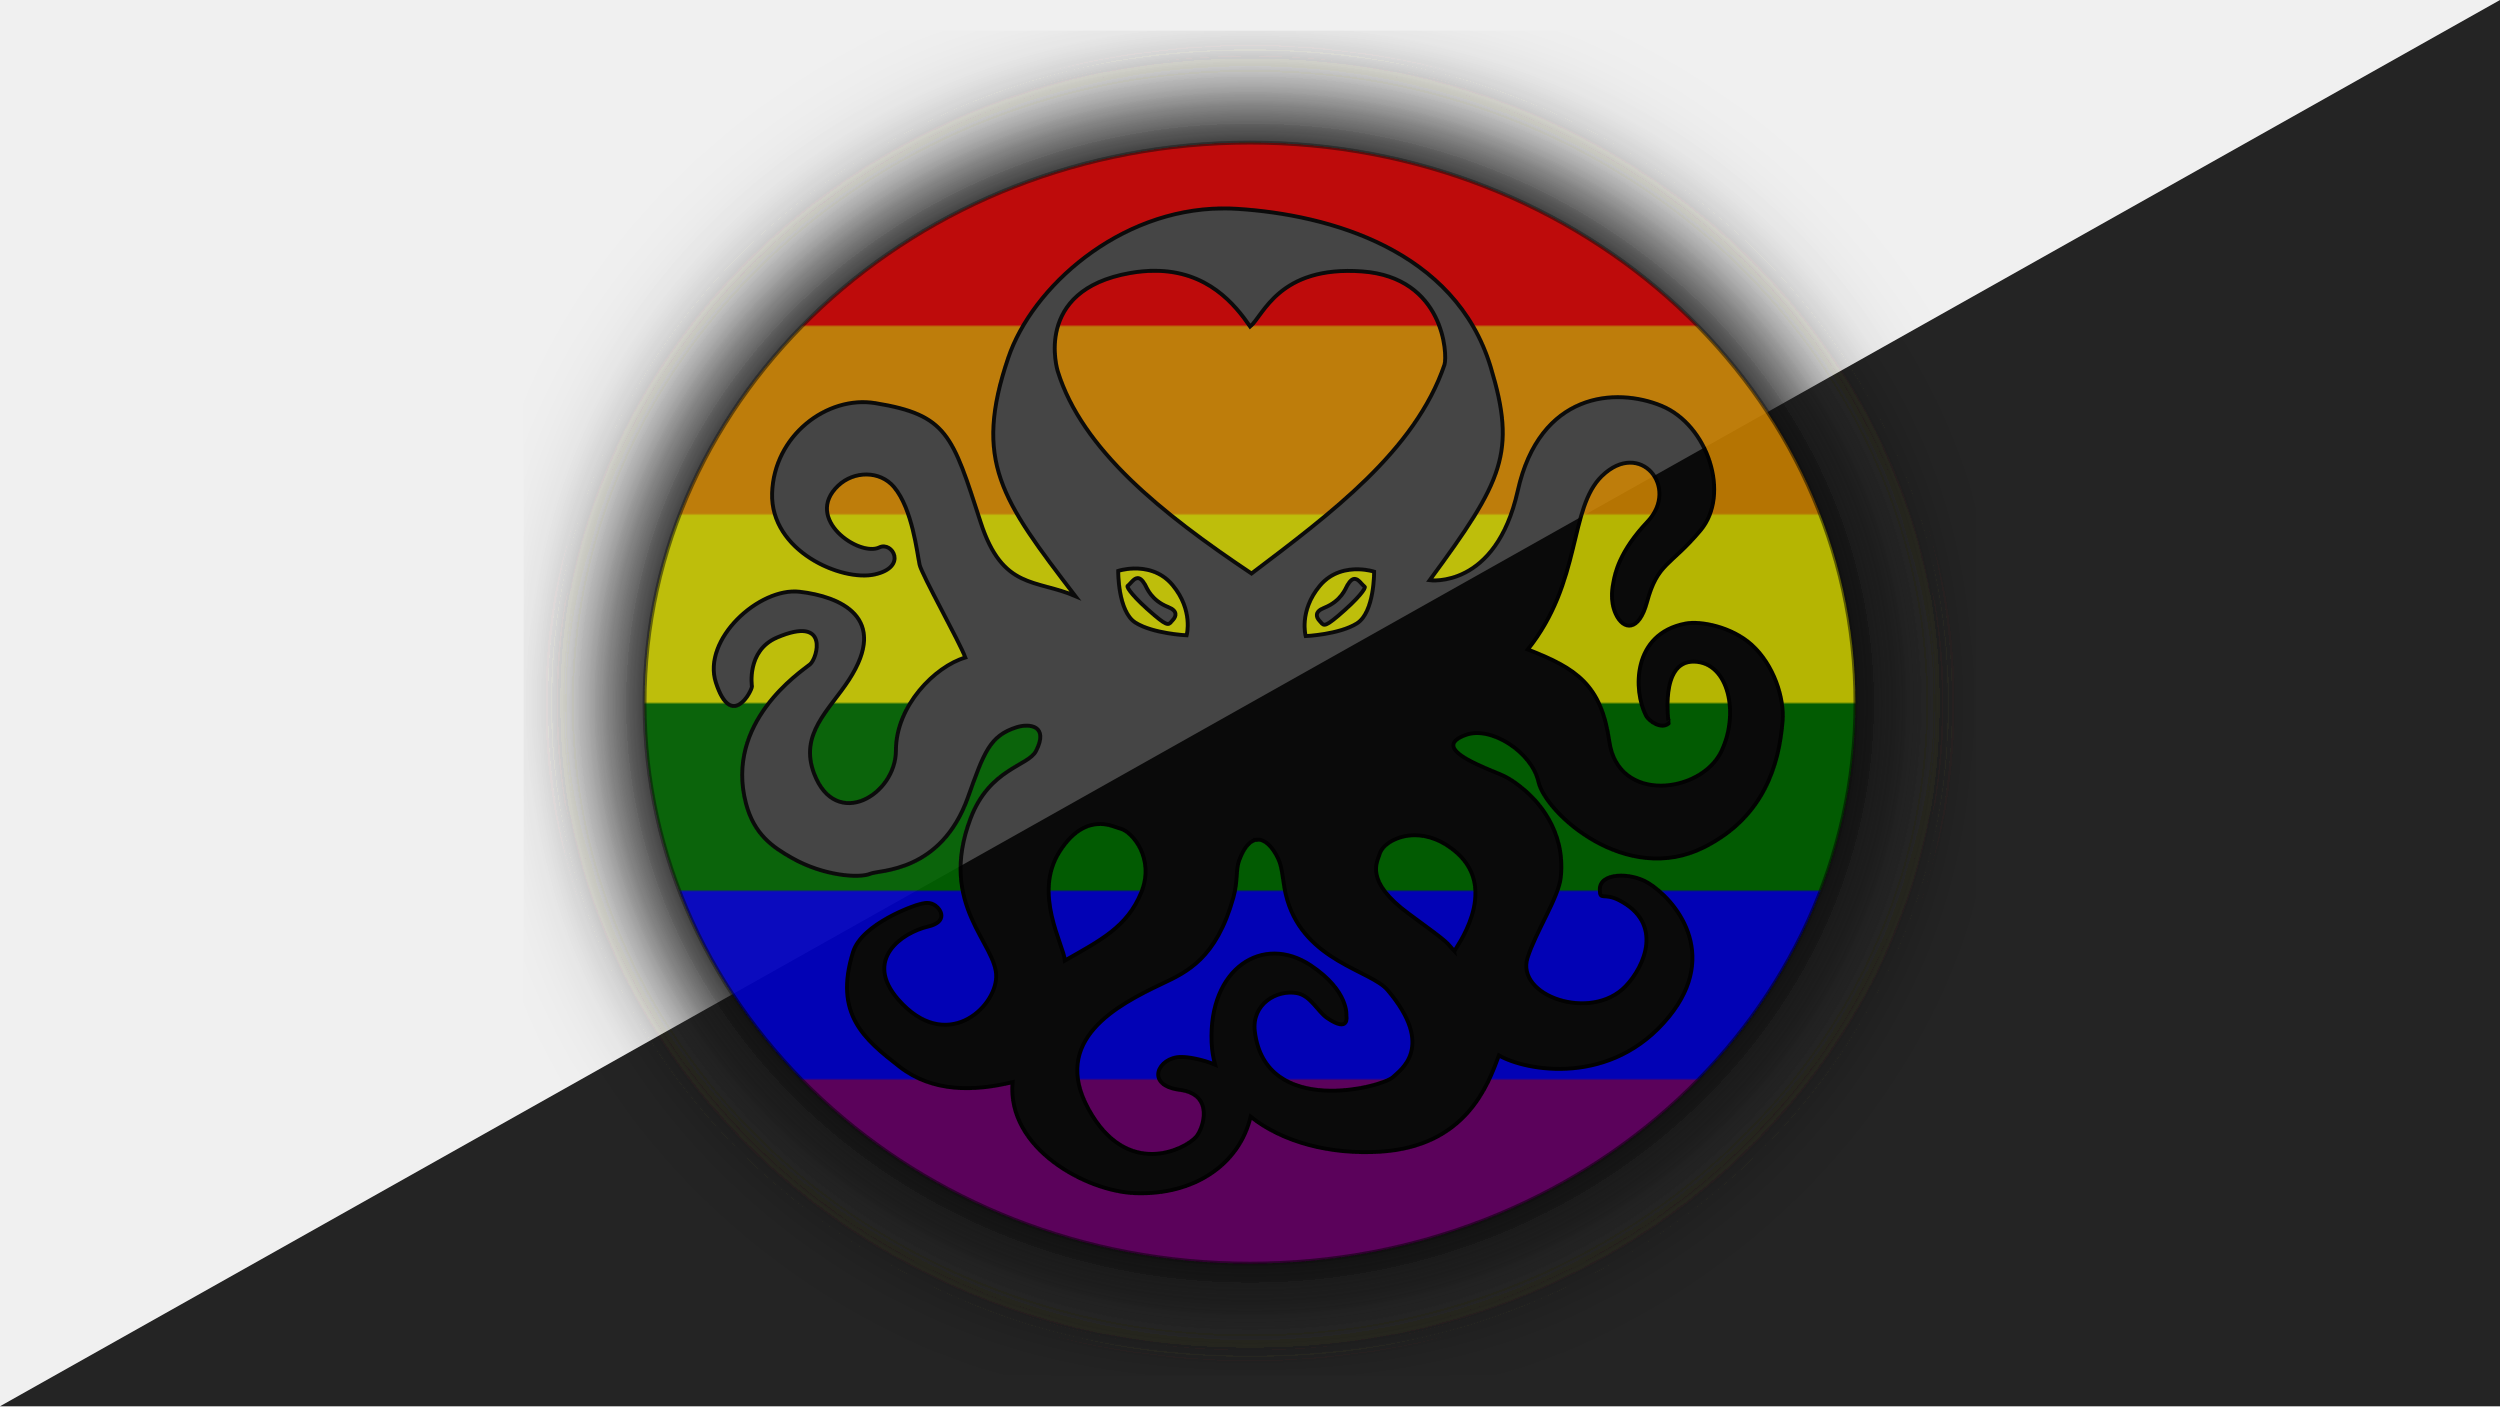
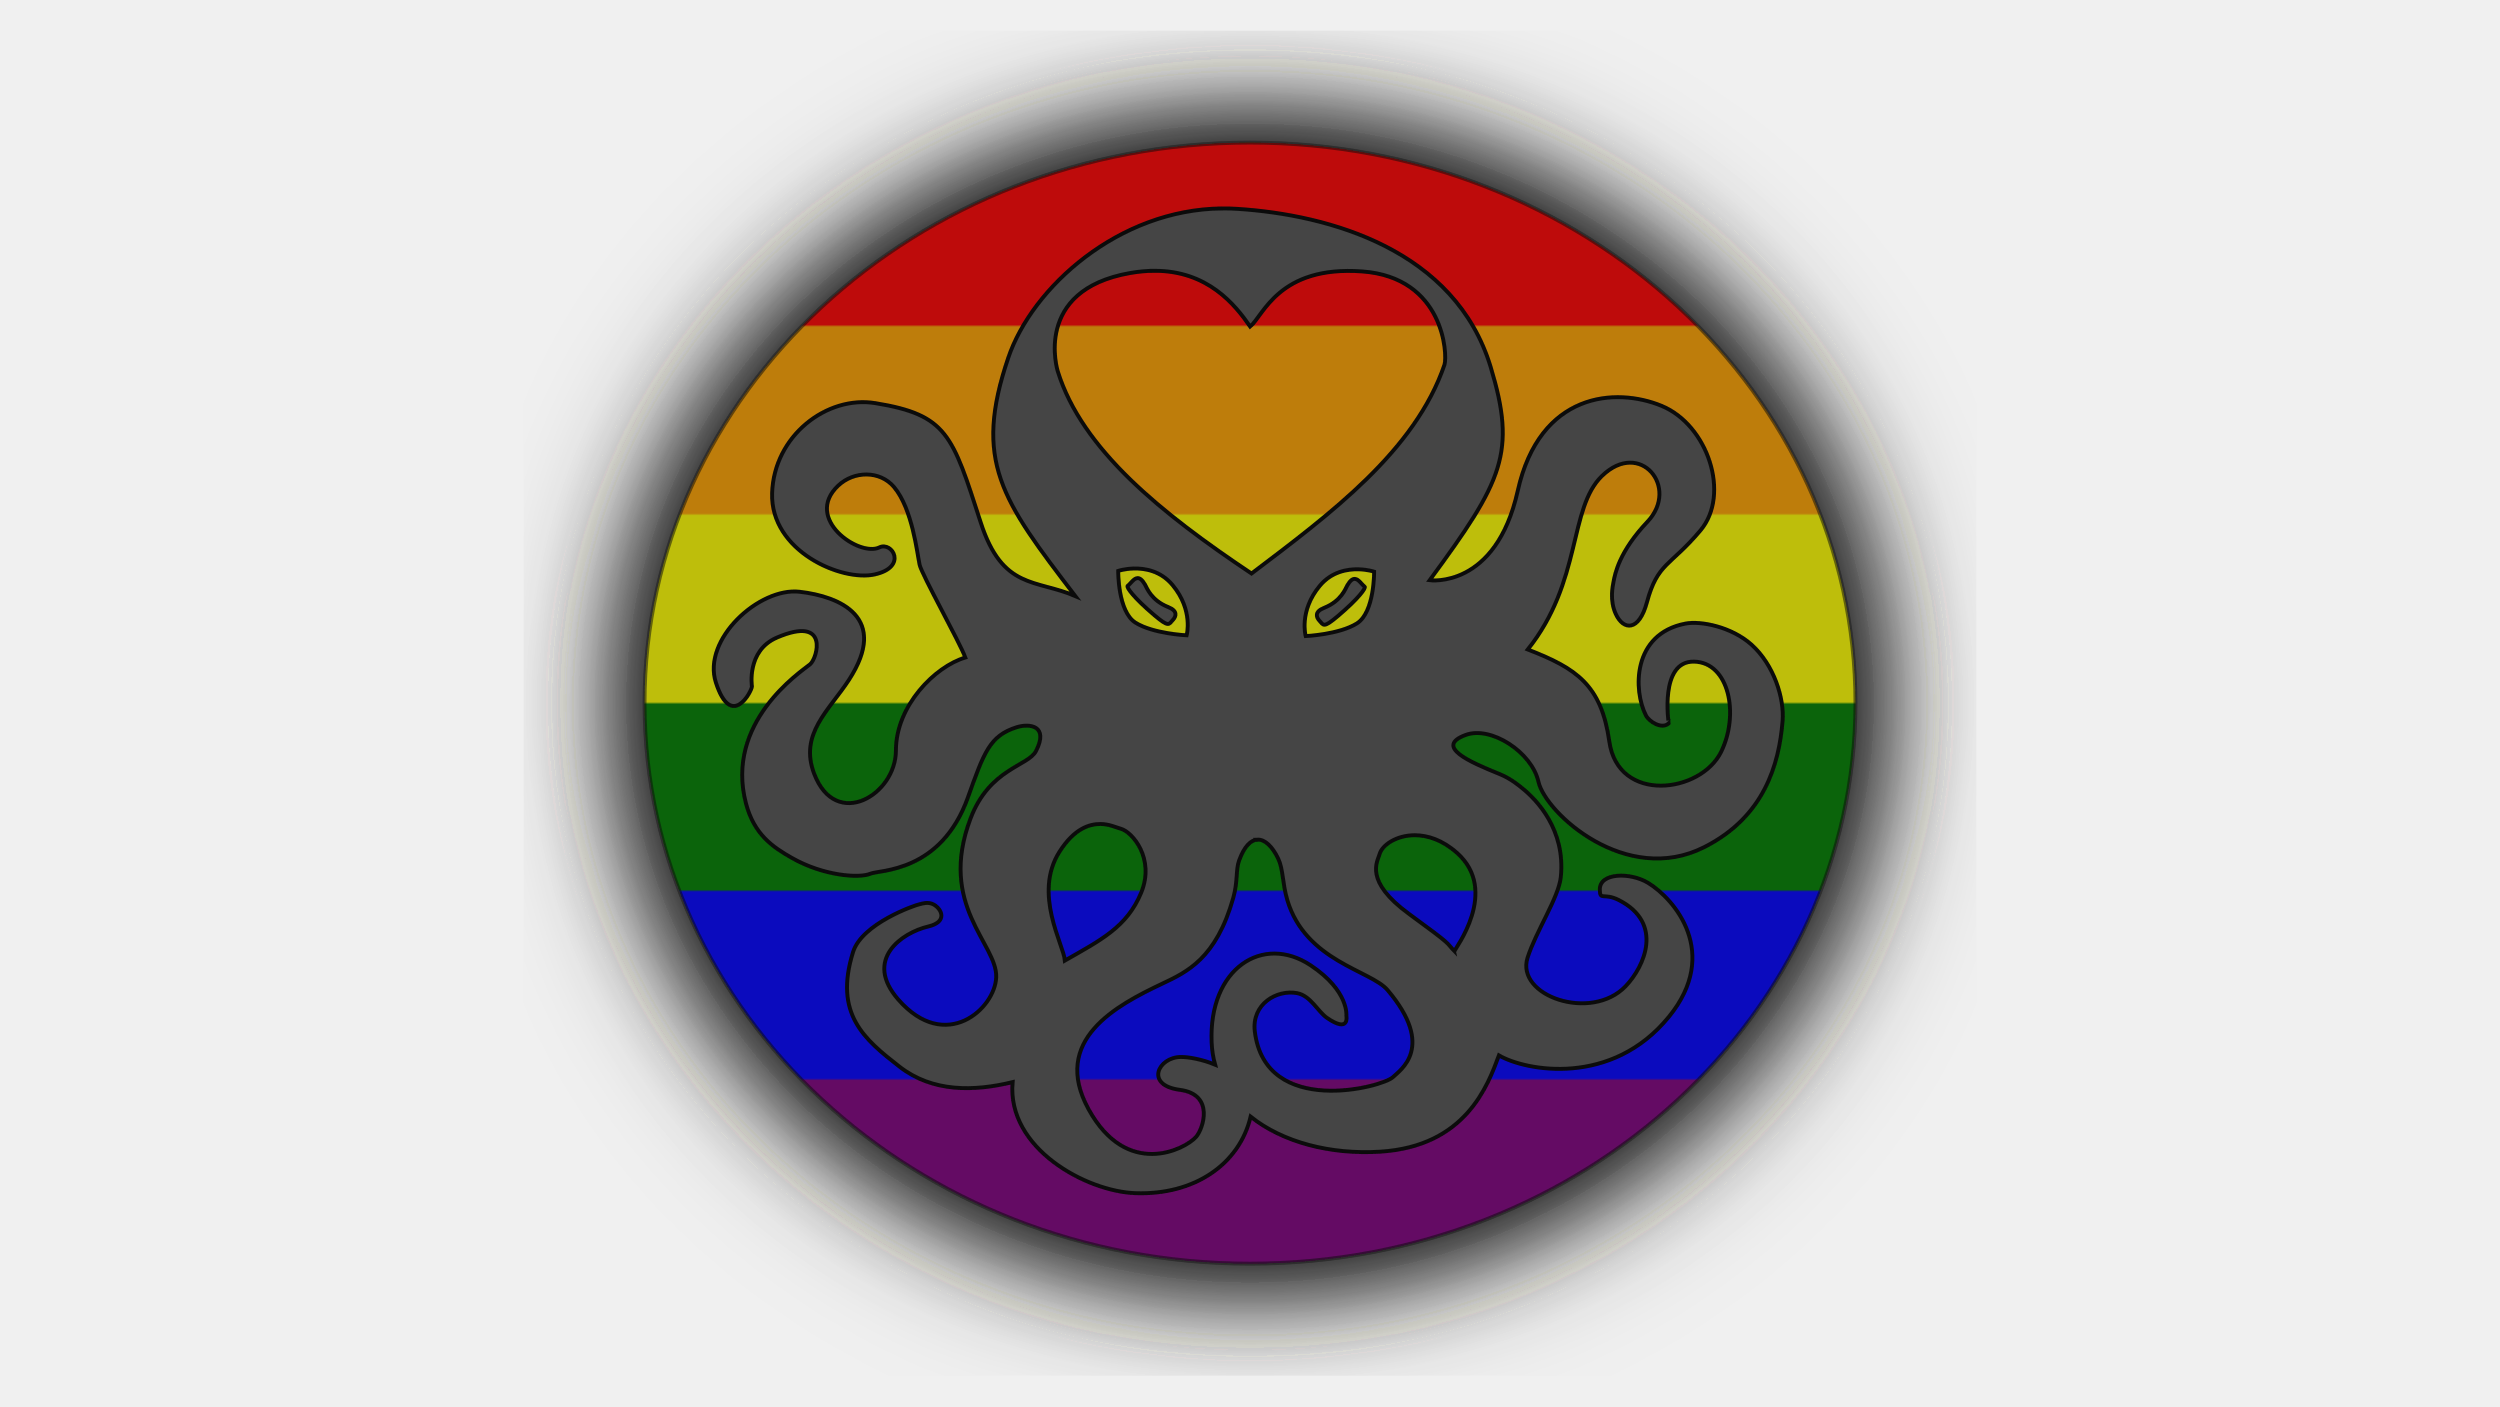
<svg xmlns="http://www.w3.org/2000/svg" version="1.1" width="100%" height="100%" viewBox="0 0 1280 720" overflow="scroll">
  <defs>
    <style type="text/css">
      svg, rect { overflow: hidden; clip: auto }
      #background { fill: url('#rainbow'); fill: transparent }
      #triangle { fill: #010000; fill-opacity: 0.85 }
      #triangle { transition: 1s }
      #center { opacity: 0.95; filter: brightness(50%) }
      #circle { fill:#ff0808; fill: url('#rainbow'); filter: url('#dropshadow'); mask: url('#octomask'); stroke: black; stroke-width: 2px; stroke-opacity: 0.5 }
      #octouse { fill: black; stroke: white; stroke-width: 0.6 }
      #octomask path { fill: black }
      #octofill { transition: 1s; fill: black; fill-opacity: 0.75; stroke: black; stroke-width: 2px }
      #octofill:hover { fill: white }
      #red { fill: red }
      #yellow { fill: yellow }
      #orange { fill: orange }
      #green { fill: green }
      #blue { fill: blue }
      #purple { fill: purple }
      #center { transform-origin: center }
      .color:hover { filter: brightness(90%)) }
    </style>
    <filter style="color-interpolation-filters:sRGB" id="dropshadow">
      <feFlood flood-opacity="1" flood-color="rgb(29,27,23)" result="flood" />
      <feComposite in="flood" in2="SourceGraphic" operator="in" result="composite1" />
      <feGaussianBlur in="composite1" stdDeviation="27.383" result="blur" />
      <feOffset result="offset" />
      <feComposite in="SourceGraphic" in2="offset" operator="over" result="fbSourceGraphic" />
      <feColorMatrix result="fbSourceGraphicAlpha" in="fbSourceGraphic" values="0 0 0 -1 0 0 0 0 -1 0 0 0 0 -1 0 0 0 0 1 0" />
      <feFlood flood-color="rgb(29,27,23)" result="flood" in="fbSourceGraphic" />
      <feComposite in2="fbSourceGraphic" in="flood" operator="in" result="composite1" />
      <feGaussianBlur id="feGaussianBlur1312" in="composite1" stdDeviation="27.383" result="blur" />
      <feOffset result="offset" />
      <feComposite in2="offset" in="fbSourceGraphic" operator="over" />
    </filter>
    <linearGradient id="rainbow" gradientTransform="rotate(90)">
      <stop class="red" offset="0%" stop-color="red" />
      <stop class="red" offset="16.5%" stop-color="red" />
      <stop offset="16.7%" stop-color="orange" />
      <stop offset="33.2%" stop-color="orange" />
      <stop offset="33.4%" stop-color="yellow" />
      <stop offset="49.9%" stop-color="yellow" />
      <stop offset="50.1%" stop-color="green" />
      <stop offset="66.5%" stop-color="green" />
      <stop offset="66.7%" stop-color="blue" />
      <stop offset="83.2%" stop-color="blue" />
      <stop offset="83.4%" stop-color="purple" />
      <stop offset="100%" stop-color="purple" />
    </linearGradient>
    <path id="octo" d="m 625.645,106.719 c -52.925,0.513 -97.145,40.356 -109.381,76.377 -18.025,53.064 -3.598,72.572 34.297,122.088 -20.241,-8.698 -37.262,-3.152 -48.445,-37.707 -14.532,-44.901 -17.077,-55.048 -54.002,-61.074 -24.649,-4.023 -51.941,16.618 -52.795,46.213 -0.854,29.595 35.674,45.332 52.627,41.477 16.953,-3.856 8.83,-17.035 2.295,-13.826 -10.234,5.024 -39.054,-14.666 -21.082,-31.625 8.065,-7.611 21.354,-7.829 28.553,0.691 9.415,11.143 11.835,33.803 13.117,39.775 1.099,5.116 20.596,39.783 23.416,47.549 -15.56,4.568 -35.533,24.76 -35.533,47.543 0,22.783 -30.692,41.069 -41.832,12.045 -7.848,-20.446 7.566,-32.42 17.783,-48.152 20.8,-32.028 -4.601,-42.726 -25.26,-45.111 -20.659,-2.385 -50.101,24.368 -42.844,46.572 7.936,24.28 18.324,4.362 18.428,1.916 0,0 -2.868,-18.282 12.773,-25.02 27.136,-11.689 20.702,10.719 16.979,13.691 -5.103,4.074 -43.702,29.728 -32.799,71.209 4.194,15.956 13.697,22.311 23.445,27.871 16.259,9.272 34.589,10.552 40.291,8.104 4.639,-1.992 36.098,-0.506 49.885,-39.029 8.215,-22.954 11.094,-31.602 25.033,-35.969 6.513,-2.04 16.572,-0.886 9.812,12.248 -3.964,7.703 -23.778,8.915 -33.463,34.426 -16.987,44.743 13.756,64.208 13.115,81.357 -0.602,16.123 -25.852,39.062 -50.105,11.451 -17.981,-20.47 1.746,-34.266 15.34,-37.455 9.976,-2.34 6.946,-8.834 2.855,-11.186 -2.979,-1.713 -6.367,-0.38 -7.104,-0.252 -2.613,0.454 -29.723,9.971 -34.27,24.508 -9.926,31.735 5.637,44.564 23.738,58.68 16.99,13.249 38.233,12.736 57.943,7.934 -3.033,33.946 37.721,55.973 62.861,56.867 30.135,1.072 53.272,-14.78 59,-39.184 16.414,13.128 41.004,19.542 66.436,17.932 43.608,-2.761 54.968,-33.739 60.697,-49.299 13.774,8.013 57.802,16.25 87.121,-19.881 26.353,-32.476 2.862,-60.181 -10.793,-68.455 -9.012,-5.461 -24.805,-5.32 -24.676,3.477 0.087,5.902 1.971,1.355 9.838,5.391 22.975,11.785 13.104,33.941 3.352,44.088 -17.662,18.377 -56.409,4.929 -50.184,-14.631 4.306,-13.531 15.934,-30.747 17.023,-41.305 2.509,-24.321 -12.512,-39.735 -19.916,-45.604 -1.047,-0.83 -5.474,-4.708 -11.381,-7.1 -15.521,-6.284 -33.523,-14.11 -17.4,-20.043 12.955,-4.767 33.855,8.808 37.246,23.945 3.586,16.004 44.915,53.776 84.982,33.455 30.652,-15.545 38.204,-42.297 40.021,-64.523 0.957,-11.709 -4.475,-28.839 -15.889,-39.092 -10.252,-9.209 -26.083,-12.283 -33.773,-10.812 -27.433,5.245 -26.812,34.36 -20.316,46.998 1.71,3.327 8.214,7.294 11.668,4.109 0,1e-5 -4.899,-32.041 13.016,-31.625 17.915,0.417 23.265,26.94 13.838,46.186 -10.426,21.285 -52.707,26.703 -57.256,-5.271 -4.128,-29.018 -16.763,-37.443 -41.752,-47.129 27.852,-34.883 20.827,-72.222 37.994,-88.846 19.571,-18.95 39.931,5.86 23.285,23.447 -14.473,15.292 -16.575,26.551 -17.365,30.691 -0.429,2.25 -2.059,9.577 1.145,16.529 3.934,8.538 11.892,9.054 15.926,-5.9 5.518,-20.455 11.879,-18.358 27.432,-36.873 15.552,-18.515 3.707,-54.019 -19.863,-63.762 -23.577,-9.746 -62.428,-6.966 -73.684,43.477 -11.256,50.443 -45.111,45.789 -45.111,45.789 37.511,-50.991 44.529,-65.309 31.24,-109.197 -18.137,-59.899 -82.374,-77.905 -129.705,-80.953 -2.642,-0.17 -5.266,-0.24 -7.869,-0.215 z m -34.57,31.926 c 27.247,-0.054 41.21,17.274 49.016,28.549 6.716,-5.465 14.555,-31.342 57.307,-28.227 41.906,3.054 43.814,42.448 42.172,47.783 -15.015,44.051 -58.226,76.195 -98.787,106.895 -46.299,-30.978 -86.775,-63.51 -99.205,-103.527 0,0 -13.151,-41.478 36.986,-50.316 4.456,-0.785 8.619,-1.149 12.512,-1.156 z m -10.693,152.436 c 5.895,-0.17 13.953,1.225 19.994,8.498 10.74,12.929 7.188,25.705 7.188,25.705 0,0 -17.22,-0.801 -26.248,-6.512 -9.028,-5.711 -8.795,-26.479 -8.795,-26.479 0,0 3.276,-1.08 7.861,-1.213 z m 115.309,0.398 c 4.585,0.133 7.859,1.213 7.859,1.213 0,0 0.235,20.769 -8.793,26.48 -9.028,5.711 -26.248,6.51 -26.248,6.51 0,0 -3.555,-12.774 7.186,-25.703 6.041,-7.273 14.101,-8.67 19.996,-8.5 z m -113.381,4.523 c -1.9,0.168 -3.427,2.828 -4.949,3.973 -0.795,0.598 3.087,6.047 13.645,14.986 7.578,6.416 7.389,4.778 9.604,2.338 1.558,-1.717 2.478,-4.502 -2.422,-6.447 -8.901,-3.534 -10.991,-9.907 -11.973,-11.594 -1.49,-2.56 -2.764,-3.356 -3.904,-3.256 z m 111.453,0.398 c -1.14,-0.101 -2.414,0.698 -3.904,3.258 -0.982,1.687 -3.073,8.06 -11.975,11.594 -4.9,1.945 -3.98,4.73 -2.422,6.447 2.214,2.44 2.026,4.076 9.604,-2.34 10.557,-8.939 14.439,-14.387 13.645,-14.984 -1.522,-1.145 -3.047,-3.807 -4.947,-3.975 z M 563.438,421.885 c 4.401,0.017 7.936,1.745 10.477,2.449 5.808,1.61 17.523,15.208 10.402,32.629 -7.261,17.766 -20.983,24.477 -39.088,34.852 -0.643,-8.11 -16.415,-34.239 -2.793,-55.701 7.562,-11.913 15.343,-14.25 21.002,-14.229 z m 160.941,5.748 c 6.525,0.002 14.111,2.4 21.559,8.996 22.113,19.585 -1.353,49.536 -1.248,50.369 -4.768,-4.87 0.071,-2.071 -23.193,-19.014 -23.264,-16.943 -16.211,-26.797 -15.176,-30.611 1.254,-4.623 8.522,-9.742 18.059,-9.74 z m -80.582,2.252 c 3.819,-0.201 7.678,3.515 10.639,9.729 2.604,5.464 2.125,12.612 4.658,21.172 9.281,31.359 42.8,36.041 51.32,46.096 24.875,29.352 6.326,41.111 2.795,44.592 -5.228,5.154 -65.287,20.919 -70.746,-23.303 -1.748,-14.164 11.328,-21.613 21.639,-19.688 6.914,1.291 10.632,9.459 15.334,12.684 11.715,8.033 9.908,-1.039 9.908,-1.039 0,0 1.508,-12.691 -18.252,-25.852 -24.535,-16.341 -52.346,1.596 -50.736,39.471 0.169,3.984 0.781,7.776 1.783,11.375 -6.672,-2.743 -13.532,-3.983 -17.602,-3.945 -11.635,0.109 -18.488,14.482 -0.465,16.824 18.023,2.342 11.914,20.068 8.291,24.127 -5.78,6.475 -35.398,21.442 -54.979,-14.131 -19.58,-35.573 14.569,-53.383 37.629,-64.33 12.602,-5.983 27.66,-12.794 36.438,-44.041 2.35,-8.367 1.233,-14.333 2.975,-19.08 2.662,-7.255 6.001,-10.483 9.371,-10.66 z" />
    <mask id="octomask">
      <rect x="0" y="0" width="100%" height="100%" fill="white" />
      <use href="#octo" />
    </mask>
    <clipPath id="octoclip">
      <use href="#octo" />
    </clipPath>
+     <ref id="fallTime" param="fallTime" default="1s" />
  </defs>
  <g id="background">
    <rect x="0" y="0" width="100%" height="100%" />
    <rect id="red" class="color" x="0" y="-16.6%" width="100%" height="16.6%">
-       <animate id="rdDrop" attributeName="y" attributeType="XML" values="-16.6%; 2%; 0%" dur="0.5s" begin="0s; rdFall.end" fill="freeze" />
+       <animate id="rdDrop" attributeName="y" attributeType="XML" values="-16.6%; 2%; 0%" dur="1s" begin="0s; rdFall.end" fill="freeze" />
      <animate id="rdFall" attributeName="y" attributeType="XML" values="0%; 101%; 100%" dur="0.5s" begin="orFall.end - 0.25s" fill="freeze" />
    </rect>
    <rect id="orange" class="color" x="0" y="-16.6%" width="100%" height="16.6%">
-       <animate id="orDrop" attributeName="y" attributeType="XML" values="-16.6%; 18.6%; 16.6%" dur="0.5s" begin="rdDrop.end - 0.25s" fill="freeze" />
-       <animate id="orFall" attributeName="y" attributeType="XML" values="16.6%; 101%; 100%" dur="0.5s" begin="ylFall.end - 0.25s" fill="freeze" />
+       <animate id="orDrop" attributeName="y" attributeType="XML" values="-16.6%; 18.6%; 16.6%" dur="1s" begin="rdDrop.end - 0.25s" fill="freeze" />
+       <animate id="orFall" attributeName="y" attributeType="XML" values="16.6%; 101%; 100%" dur="1s" begin="ylFall.end - 0.25s" fill="freeze" />
    </rect>
    <rect id="yellow" class="color" x="0" y="-16.6%" width="100%" height="16.6%">
-       <animate id="ylDrop" attributeName="y" attributeType="XML" values="-16.6%; 35.3%; 33.3%" dur="0.5s" begin="orDrop.end - 0.25s" fill="freeze" />
+       <animate id="ylDrop" attributeName="y" attributeType="XML" values="-16.6%; 35.3%; 33.3%" dur="1s" begin="orDrop.end - 0.25s" fill="freeze" />
      <animate id="ylFall" attributeName="y" attributeType="XML" values="33.3%; 101%; 100%" dur="0.5s" begin="grFall.end - 0.25s" fill="freeze" />
    </rect>
    <rect id="green" class="color" x="0" y="-16.6%" width="100%" height="16.6%">
-       <animate id="grDrop" attributeName="y" attributeType="XML" values="-16.6%; 51%; 50%" dur="0.5s" begin="ylDrop.end - 0.25s" fill="freeze" />
+       <animate id="grDrop" attributeName="y" attributeType="XML" values="-16.6%; 51%; 50%" dur="1s" begin="ylDrop.end - 0.25s" fill="freeze" />
      <animate id="grFall" attributeName="y" attributeType="XML" values="50%; 101%; 100%" dur="0.5s" begin="blFall.end - 0.25s" fill="freeze" />
    </rect>
    <rect id="blue" class="color" x="0" y="-16.6%" width="100%" height="16.6%">
-       <animate id="blDrop" attributeName="y" attributeType="XML" values="-16.6%; 67.6%; 66.6%" dur="0.5s" begin="grDrop.end - 0.25s" fill="freeze" />
+       <animate id="blDrop" attributeName="y" attributeType="XML" values="-16.6%; 67.6%; 66.6%" dur="1s" begin="grDrop.end - 0.25s" fill="freeze" />
      <animate id="blFall" attributeName="y" attributeType="XML" values="50%; 101%; 100%" dur="0.5s" begin="prFall.end - 0.25s" fill="freeze" />
    </rect>
    <rect id="purple" class="color" x="0" y="-16.6%" width="100%" height="16.6%">
-       <animate id="prDrop" attributeName="y" attributeType="XML" values="-16.6%; 84.3%; 83.2%" dur="0.5s" begin="blDrop.end - 0.25s" fill="freeze" />
+       <animate id="prDrop" attributeName="y" attributeType="XML" values="-16.6%; 84.3%; 83.2%" dur="1s" begin="blDrop.end - 0.25s" fill="freeze" />
      <animate id="prFall" attributeName="y" attributeType="XML" values="83.2%; 101%; 100%" dur="0.5s" begin="purple.click; orange.click; green.click; blue.click; red.click; yellow.click" fill="freeze" />
    </rect>
  </g>
-   <path id="triangle" d="m 0,720 1280,-720 0,720 z">
+   <path id="triangle" d="m 0,720 1280,0 0,0 z">
    <animate attributeName="d" attributeType="XML" calcMode="paced" restart="whenNotActive" values="         m 0,720 1280,-720 0,720 z;         m 0,720 0,-720 1280,0 z;       " dur="1.5s" begin="click" />
-     <animate attributeName="d" attributeType="XML" values="         m 0,720 1280,0 0,0 z;         m 0,720 1280,-720 0,720 z;       " dur="2s" begin="0s" />
+     <animate calcMode="linear" attributeName="d" attributeType="XML" values="         m 0,720 1280,0 0,0 z;         m 0,720 1280,-720 0,720 z;       " dur="1.5s" begin="0s" fill="freeze" />
  </path>
  <g id="center">
    <animateTransform id="spin" attributeName="transform" attributeType="XML" type="rotate" values="0; 360; 0" begin="click" dur="0.5s" repeatCount="4" fill="freeze" />
    <animateTransform id="shrink" attributeName="transform" attributeType="XML" type="scale" values="1; 0" dur="1s" repeatCount="1" begin="spin.begin" additive="sum" />
    <animateTransform attributeName="transform" attributeType="XML" type="scale" values="0; 1.1; 1" dur="1s" repeatCount="1" fill="freeze" begin="0s; shrink.end" additive="sum" />
    <ellipse id="circle" cx="640" cy="360" rx="310" ry="287" />
    <use id="octofill" href="#octo" />
  </g>
</svg>
